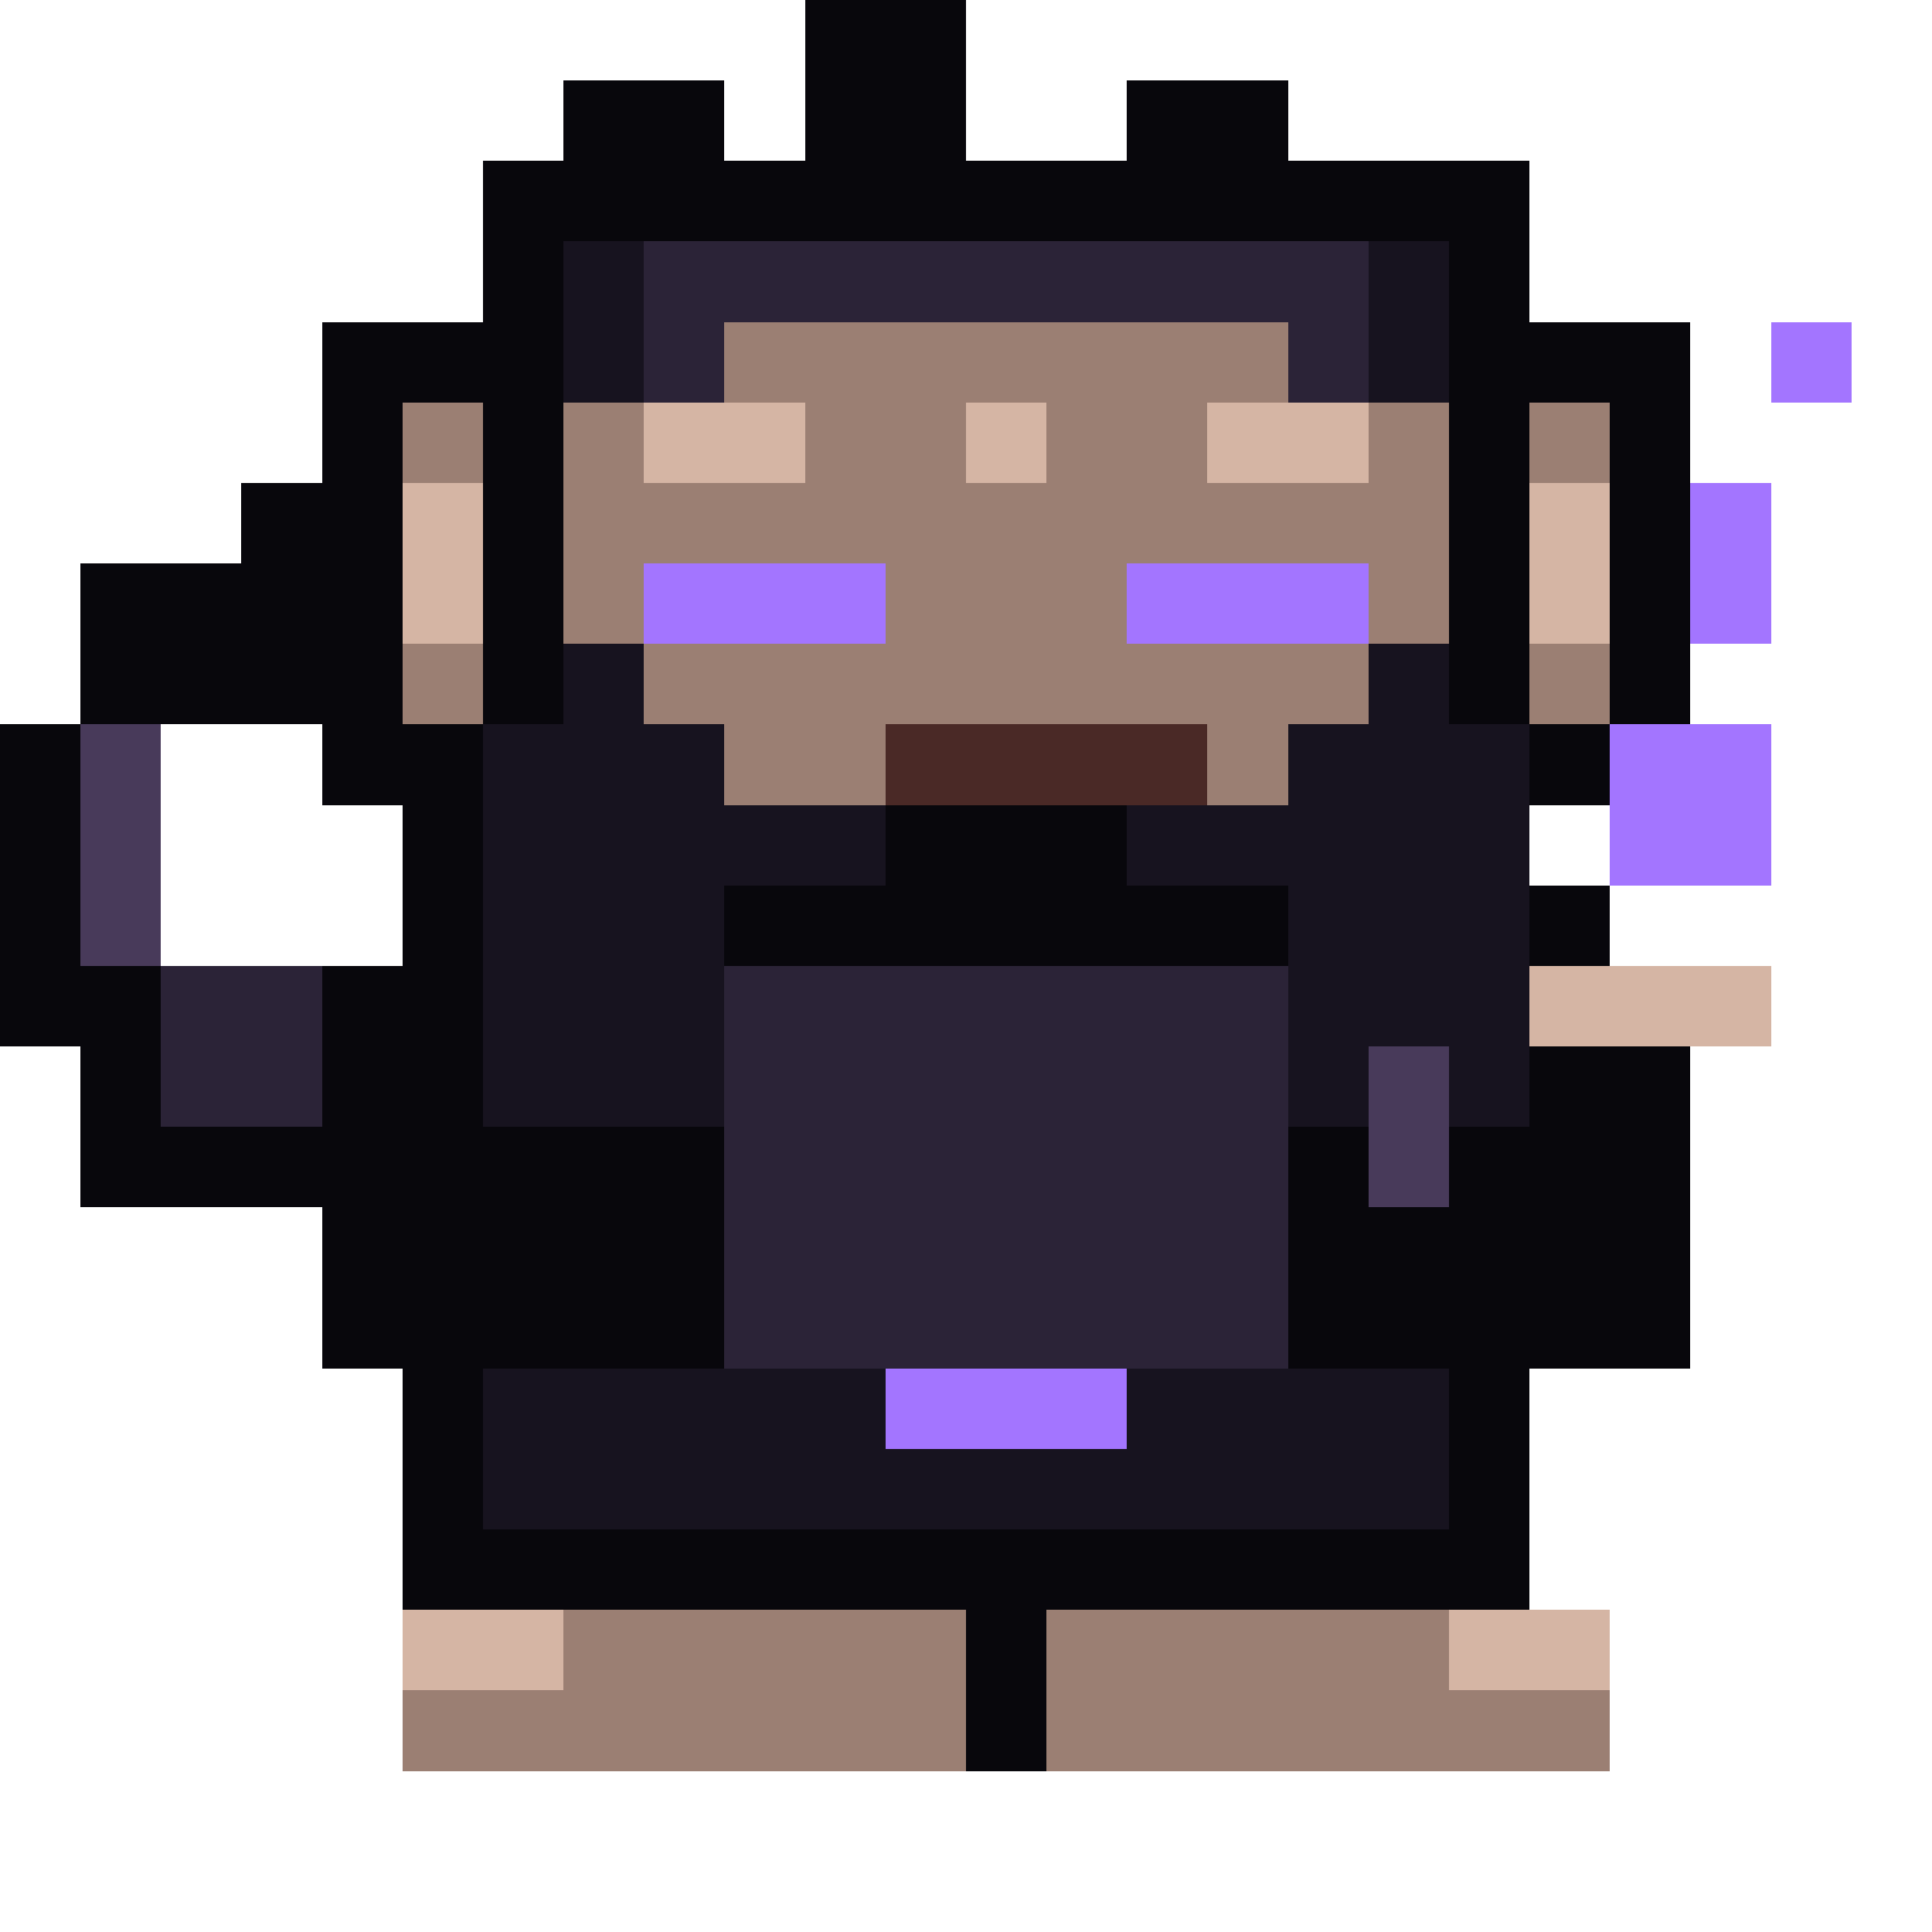
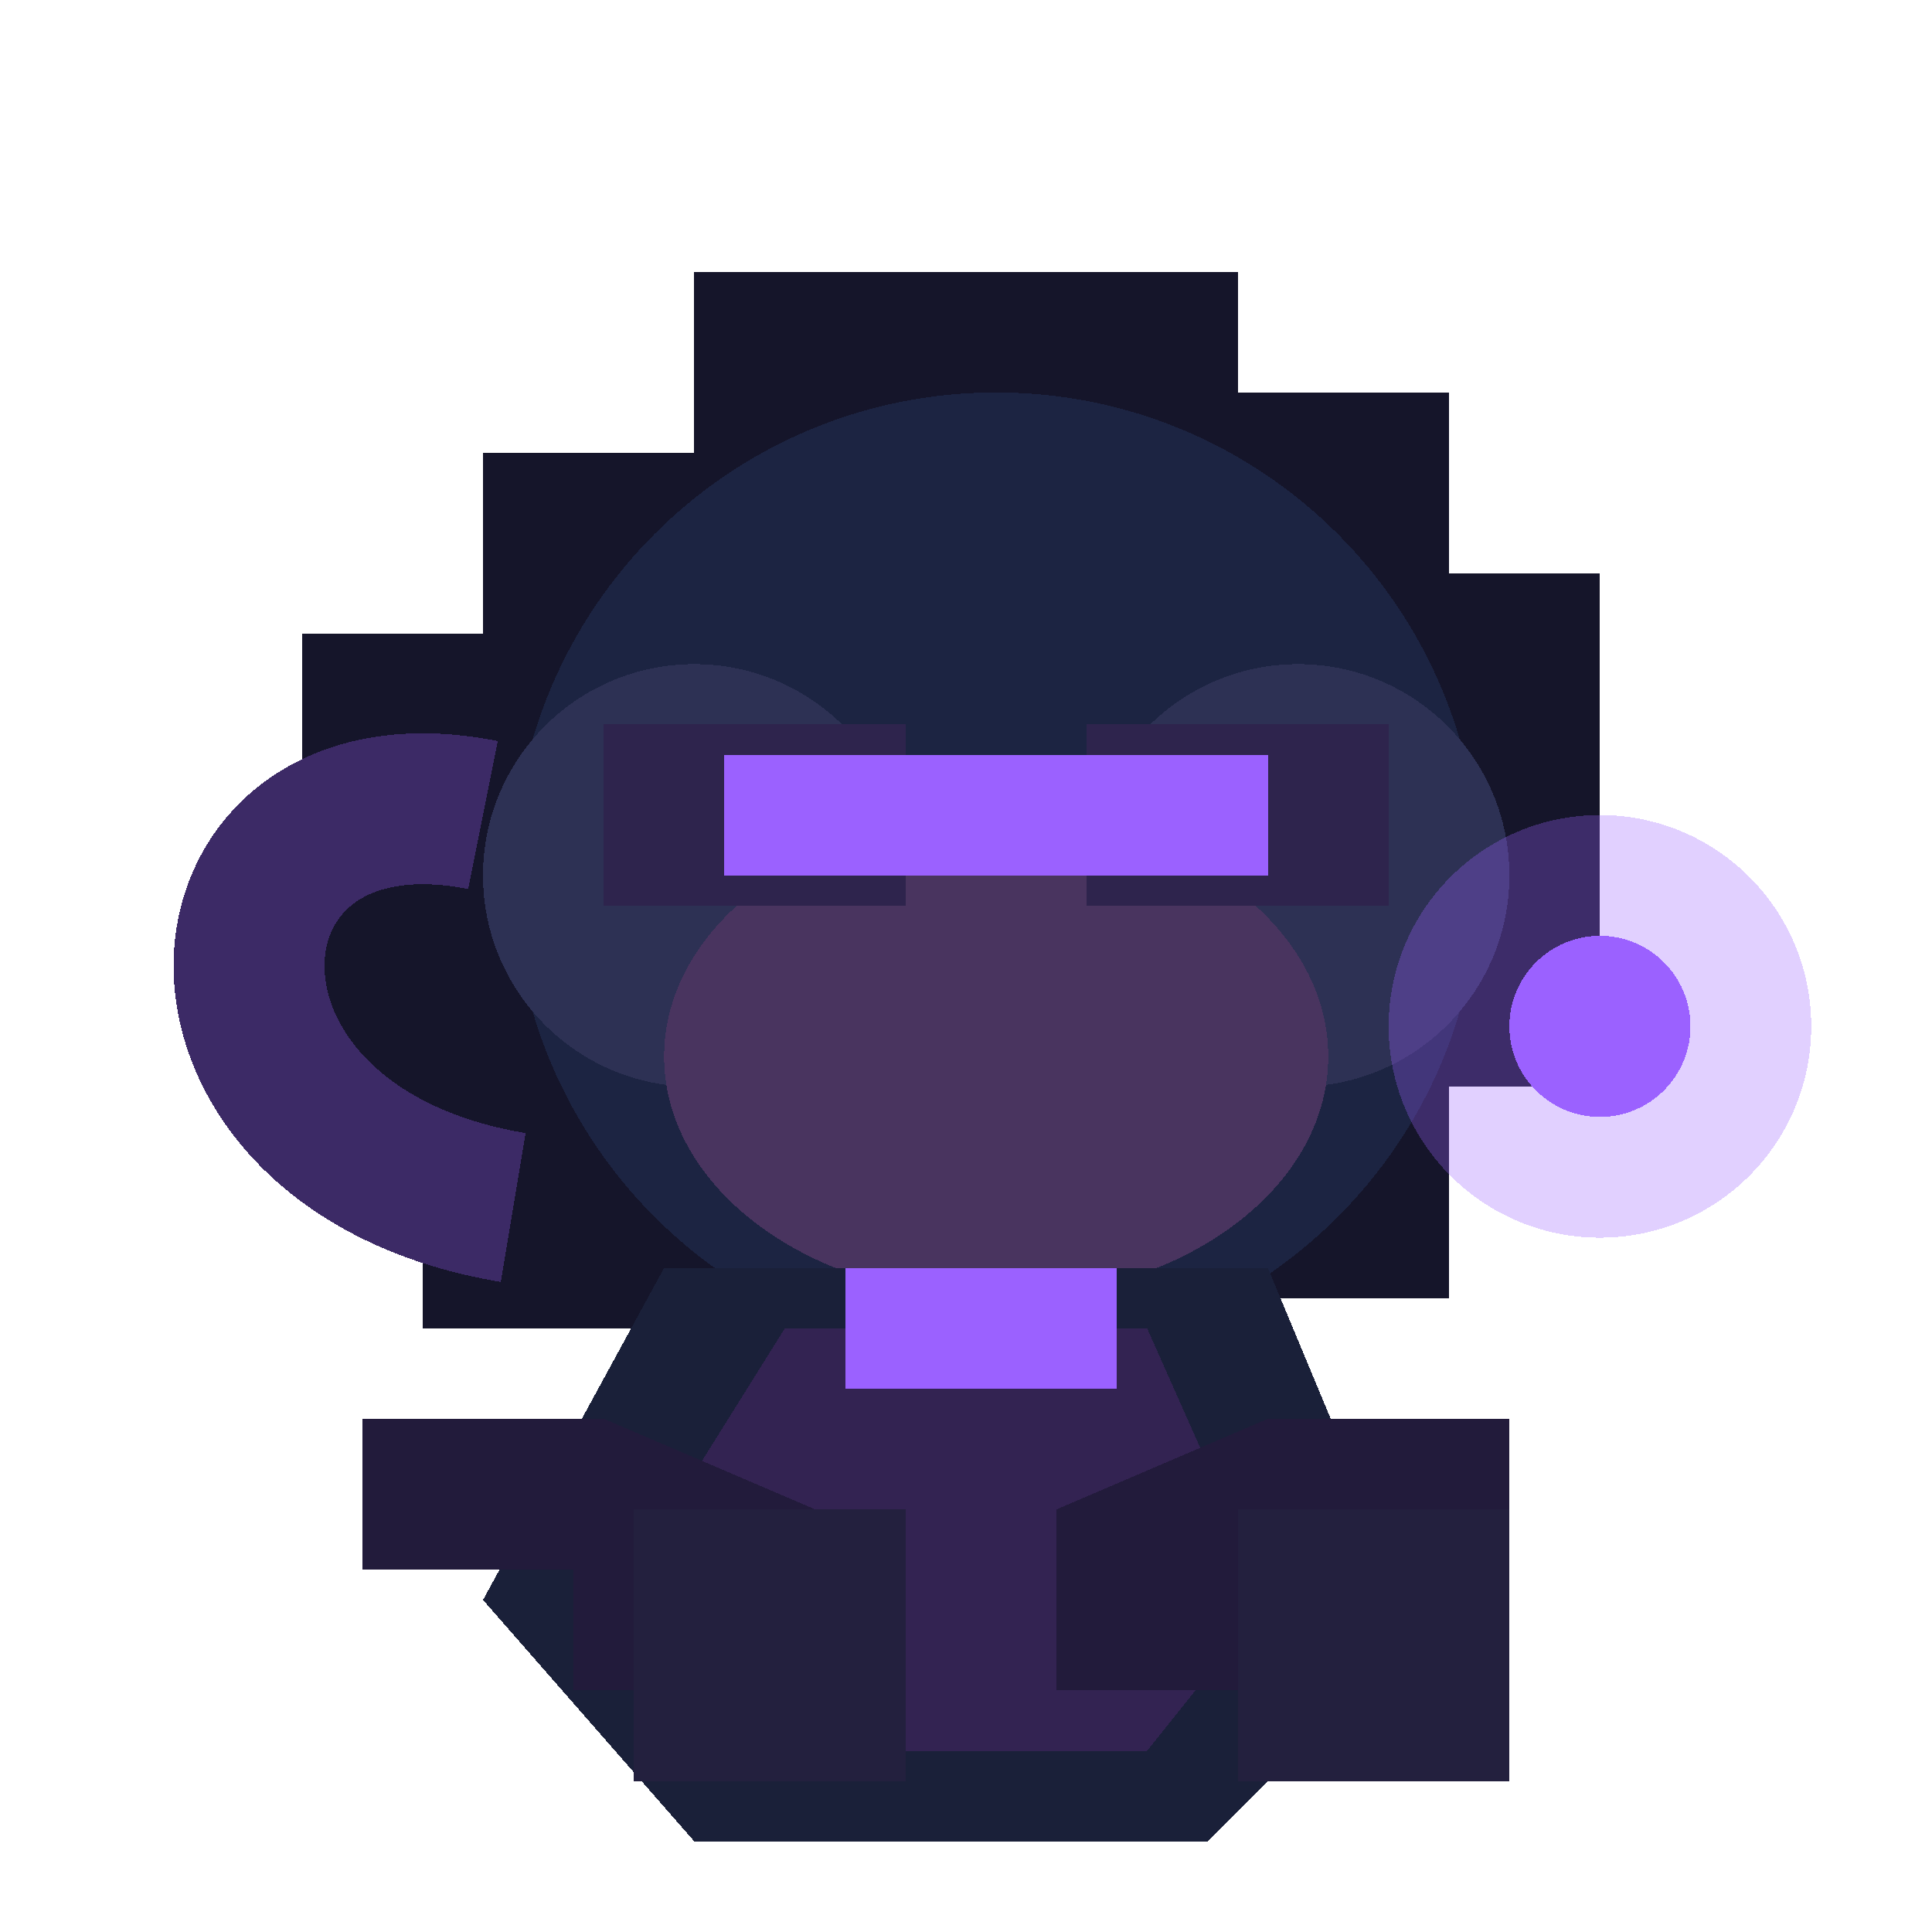
- <svg xmlns="http://www.w3.org/2000/svg" width="24" height="24" viewBox="0 0 24 24" shape-rendering="crispEdges">
-   <rect x="10" y="0" width="2" height="1" fill="#08070c" />
-   <rect x="7" y="1" width="2" height="1" fill="#08070c" />
-   <rect x="10" y="1" width="2" height="1" fill="#08070c" />
-   <rect x="14" y="1" width="2" height="1" fill="#08070c" />
-   <rect x="6" y="2" width="13" height="1" fill="#08070c" />
-   <rect x="6" y="3" width="1" height="1" fill="#08070c" />
-   <rect x="7" y="3" width="1" height="1" fill="#17131f" />
-   <rect x="8" y="3" width="9" height="1" fill="#2b2337" />
-   <rect x="17" y="3" width="1" height="1" fill="#17131f" />
-   <rect x="18" y="3" width="1" height="1" fill="#08070c" />
-   <rect x="4" y="4" width="3" height="1" fill="#08070c" />
-   <rect x="7" y="4" width="1" height="1" fill="#17131f" />
-   <rect x="8" y="4" width="1" height="1" fill="#2b2337" />
-   <rect x="9" y="4" width="7" height="1" fill="#9b7f73" />
-   <rect x="16" y="4" width="1" height="1" fill="#2b2337" />
-   <rect x="17" y="4" width="1" height="1" fill="#17131f" />
-   <rect x="18" y="4" width="3" height="1" fill="#08070c" />
-   <rect x="22" y="4" width="1" height="1" fill="#a375ff" />
-   <rect x="4" y="5" width="1" height="1" fill="#08070c" />
-   <rect x="5" y="5" width="1" height="1" fill="#9b7f73" />
-   <rect x="6" y="5" width="1" height="1" fill="#08070c" />
-   <rect x="7" y="5" width="1" height="1" fill="#9b7f73" />
-   <rect x="8" y="5" width="2" height="1" fill="#d5b5a4" />
-   <rect x="10" y="5" width="2" height="1" fill="#9b7f73" />
-   <rect x="12" y="5" width="1" height="1" fill="#d5b5a4" />
-   <rect x="13" y="5" width="2" height="1" fill="#9b7f73" />
-   <rect x="15" y="5" width="2" height="1" fill="#d5b5a4" />
-   <rect x="17" y="5" width="1" height="1" fill="#9b7f73" />
-   <rect x="18" y="5" width="1" height="1" fill="#08070c" />
-   <rect x="19" y="5" width="1" height="1" fill="#9b7f73" />
-   <rect x="20" y="5" width="1" height="1" fill="#08070c" />
-   <rect x="3" y="6" width="2" height="1" fill="#08070c" />
-   <rect x="5" y="6" width="1" height="1" fill="#d5b5a4" />
-   <rect x="6" y="6" width="1" height="1" fill="#08070c" />
-   <rect x="7" y="6" width="11" height="1" fill="#9b7f73" />
-   <rect x="18" y="6" width="1" height="1" fill="#08070c" />
-   <rect x="19" y="6" width="1" height="1" fill="#d5b5a4" />
-   <rect x="20" y="6" width="1" height="1" fill="#08070c" />
-   <rect x="21" y="6" width="1" height="1" fill="#a375ff" />
-   <rect x="1" y="7" width="4" height="1" fill="#08070c" />
-   <rect x="5" y="7" width="1" height="1" fill="#d5b5a4" />
-   <rect x="6" y="7" width="1" height="1" fill="#08070c" />
-   <rect x="7" y="7" width="1" height="1" fill="#9b7f73" />
-   <rect x="8" y="7" width="3" height="1" fill="#a375ff" />
-   <rect x="11" y="7" width="3" height="1" fill="#9b7f73" />
-   <rect x="14" y="7" width="3" height="1" fill="#a375ff" />
-   <rect x="17" y="7" width="1" height="1" fill="#9b7f73" />
-   <rect x="18" y="7" width="1" height="1" fill="#08070c" />
-   <rect x="19" y="7" width="1" height="1" fill="#d5b5a4" />
-   <rect x="20" y="7" width="1" height="1" fill="#08070c" />
-   <rect x="21" y="7" width="1" height="1" fill="#a375ff" />
-   <rect x="1" y="8" width="4" height="1" fill="#08070c" />
-   <rect x="5" y="8" width="1" height="1" fill="#9b7f73" />
-   <rect x="6" y="8" width="1" height="1" fill="#08070c" />
-   <rect x="7" y="8" width="1" height="1" fill="#17131f" />
-   <rect x="8" y="8" width="9" height="1" fill="#9b7f73" />
-   <rect x="17" y="8" width="1" height="1" fill="#17131f" />
-   <rect x="18" y="8" width="1" height="1" fill="#08070c" />
-   <rect x="19" y="8" width="1" height="1" fill="#9b7f73" />
-   <rect x="20" y="8" width="1" height="1" fill="#08070c" />
-   <rect x="0" y="9" width="1" height="1" fill="#08070c" />
-   <rect x="1" y="9" width="1" height="1" fill="#483a5a" />
-   <rect x="4" y="9" width="2" height="1" fill="#08070c" />
-   <rect x="6" y="9" width="3" height="1" fill="#17131f" />
-   <rect x="9" y="9" width="2" height="1" fill="#9b7f73" />
-   <rect x="11" y="9" width="4" height="1" fill="#4a2926" />
-   <rect x="15" y="9" width="1" height="1" fill="#9b7f73" />
-   <rect x="16" y="9" width="3" height="1" fill="#17131f" />
-   <rect x="19" y="9" width="1" height="1" fill="#08070c" />
-   <rect x="20" y="9" width="2" height="1" fill="#a375ff" />
-   <rect x="0" y="10" width="1" height="1" fill="#08070c" />
-   <rect x="1" y="10" width="1" height="1" fill="#483a5a" />
-   <rect x="5" y="10" width="1" height="1" fill="#08070c" />
-   <rect x="6" y="10" width="5" height="1" fill="#17131f" />
-   <rect x="11" y="10" width="3" height="1" fill="#08070c" />
-   <rect x="14" y="10" width="5" height="1" fill="#17131f" />
-   <rect x="20" y="10" width="2" height="1" fill="#a375ff" />
-   <rect x="0" y="11" width="1" height="1" fill="#08070c" />
-   <rect x="1" y="11" width="1" height="1" fill="#483a5a" />
-   <rect x="5" y="11" width="1" height="1" fill="#08070c" />
-   <rect x="6" y="11" width="3" height="1" fill="#17131f" />
-   <rect x="9" y="11" width="7" height="1" fill="#08070c" />
-   <rect x="16" y="11" width="3" height="1" fill="#17131f" />
-   <rect x="19" y="11" width="1" height="1" fill="#08070c" />
-   <rect x="0" y="12" width="2" height="1" fill="#08070c" />
-   <rect x="2" y="12" width="2" height="1" fill="#2b2337" />
-   <rect x="4" y="12" width="2" height="1" fill="#08070c" />
-   <rect x="6" y="12" width="3" height="1" fill="#17131f" />
-   <rect x="9" y="12" width="7" height="1" fill="#2b2337" />
-   <rect x="16" y="12" width="3" height="1" fill="#17131f" />
-   <rect x="19" y="12" width="3" height="1" fill="#d5b5a4" />
-   <rect x="1" y="13" width="1" height="1" fill="#08070c" />
-   <rect x="2" y="13" width="2" height="1" fill="#2b2337" />
-   <rect x="4" y="13" width="2" height="1" fill="#08070c" />
-   <rect x="6" y="13" width="3" height="1" fill="#17131f" />
-   <rect x="9" y="13" width="7" height="1" fill="#2b2337" />
-   <rect x="16" y="13" width="1" height="1" fill="#17131f" />
-   <rect x="17" y="13" width="1" height="1" fill="#483a5a" />
-   <rect x="18" y="13" width="1" height="1" fill="#17131f" />
-   <rect x="19" y="13" width="2" height="1" fill="#08070c" />
-   <rect x="1" y="14" width="8" height="1" fill="#08070c" />
-   <rect x="9" y="14" width="7" height="1" fill="#2b2337" />
-   <rect x="16" y="14" width="1" height="1" fill="#08070c" />
-   <rect x="17" y="14" width="1" height="1" fill="#483a5a" />
-   <rect x="18" y="14" width="3" height="1" fill="#08070c" />
-   <rect x="4" y="15" width="5" height="1" fill="#08070c" />
-   <rect x="9" y="15" width="7" height="1" fill="#2b2337" />
-   <rect x="16" y="15" width="5" height="1" fill="#08070c" />
-   <rect x="4" y="16" width="5" height="1" fill="#08070c" />
-   <rect x="9" y="16" width="7" height="1" fill="#2b2337" />
-   <rect x="16" y="16" width="5" height="1" fill="#08070c" />
-   <rect x="5" y="17" width="1" height="1" fill="#08070c" />
-   <rect x="6" y="17" width="5" height="1" fill="#17131f" />
-   <rect x="11" y="17" width="3" height="1" fill="#a375ff" />
-   <rect x="14" y="17" width="4" height="1" fill="#17131f" />
-   <rect x="18" y="17" width="1" height="1" fill="#08070c" />
-   <rect x="5" y="18" width="1" height="1" fill="#08070c" />
-   <rect x="6" y="18" width="12" height="1" fill="#17131f" />
-   <rect x="18" y="18" width="1" height="1" fill="#08070c" />
-   <rect x="5" y="19" width="14" height="1" fill="#08070c" />
-   <rect x="5" y="20" width="2" height="1" fill="#d5b5a4" />
-   <rect x="7" y="20" width="5" height="1" fill="#9b7f73" />
-   <rect x="12" y="20" width="1" height="1" fill="#08070c" />
-   <rect x="13" y="20" width="5" height="1" fill="#9b7f73" />
-   <rect x="18" y="20" width="2" height="1" fill="#d5b5a4" />
-   <rect x="5" y="21" width="7" height="1" fill="#9b7f73" />
-   <rect x="12" y="21" width="1" height="1" fill="#08070c" />
-   <rect x="13" y="21" width="7" height="1" fill="#9b7f73" />
+ <svg xmlns="http://www.w3.org/2000/svg" width="64" height="64" viewBox="0 0 64 64" shape-rendering="crispEdges">
+   <rect width="64" height="64" fill="none" />
+   <path fill="#15152a" d="M16 15h7V9h18v4h7v6h5v17h-5v7h-8v5H22v-4h-8v-7h-4V21h6z" />
+   <circle cx="33" cy="29" r="16" fill="#1c2442" />
+   <circle cx="23" cy="29" r="7" fill="#2d3154" />
+   <circle cx="43" cy="29" r="7" fill="#2d3154" />
+   <ellipse cx="33" cy="35" rx="11" ry="8" fill="#49345f" />
+   <circle cx="27" cy="27" r="3" fill="#ffd84d" />
+   <circle cx="39" cy="27" r="3" fill="#ffd84d" />
+   <path fill="#1a2039" d="M22 42h20l5 12-7 7H23l-7-8z" />
+   <path fill="#332352" d="M26 44h12l4 9-4 5H26l-5-6z" />
+   <path fill="#221b3b" d="M20 47h-8v5h7v4h8v-6zM42 47h8v5h-7v4h-8v-6z" />
+   <rect x="21" y="50" width="9" height="9" fill="#23203e" />
+   <rect x="41" y="50" width="9" height="9" fill="#23203e" />
+   <path d="M17 40C5 38 6 25 16 27" fill="none" stroke="#3c2a66" stroke-width="5" />
+   <rect x="28" y="42" width="9" height="4" fill="#9b61ff" />
+   <rect x="20" y="24" width="10" height="6" fill="#2e244d" />
+   <rect x="36" y="24" width="10" height="6" fill="#2e244d" />
+   <rect x="24" y="25" width="18" height="4" fill="#9b61ff" />
+   <circle cx="53" cy="34" r="7" fill="#9b61ff" opacity=".3" />
+   <circle cx="53" cy="34" r="3" fill="#9b61ff" />
</svg>
